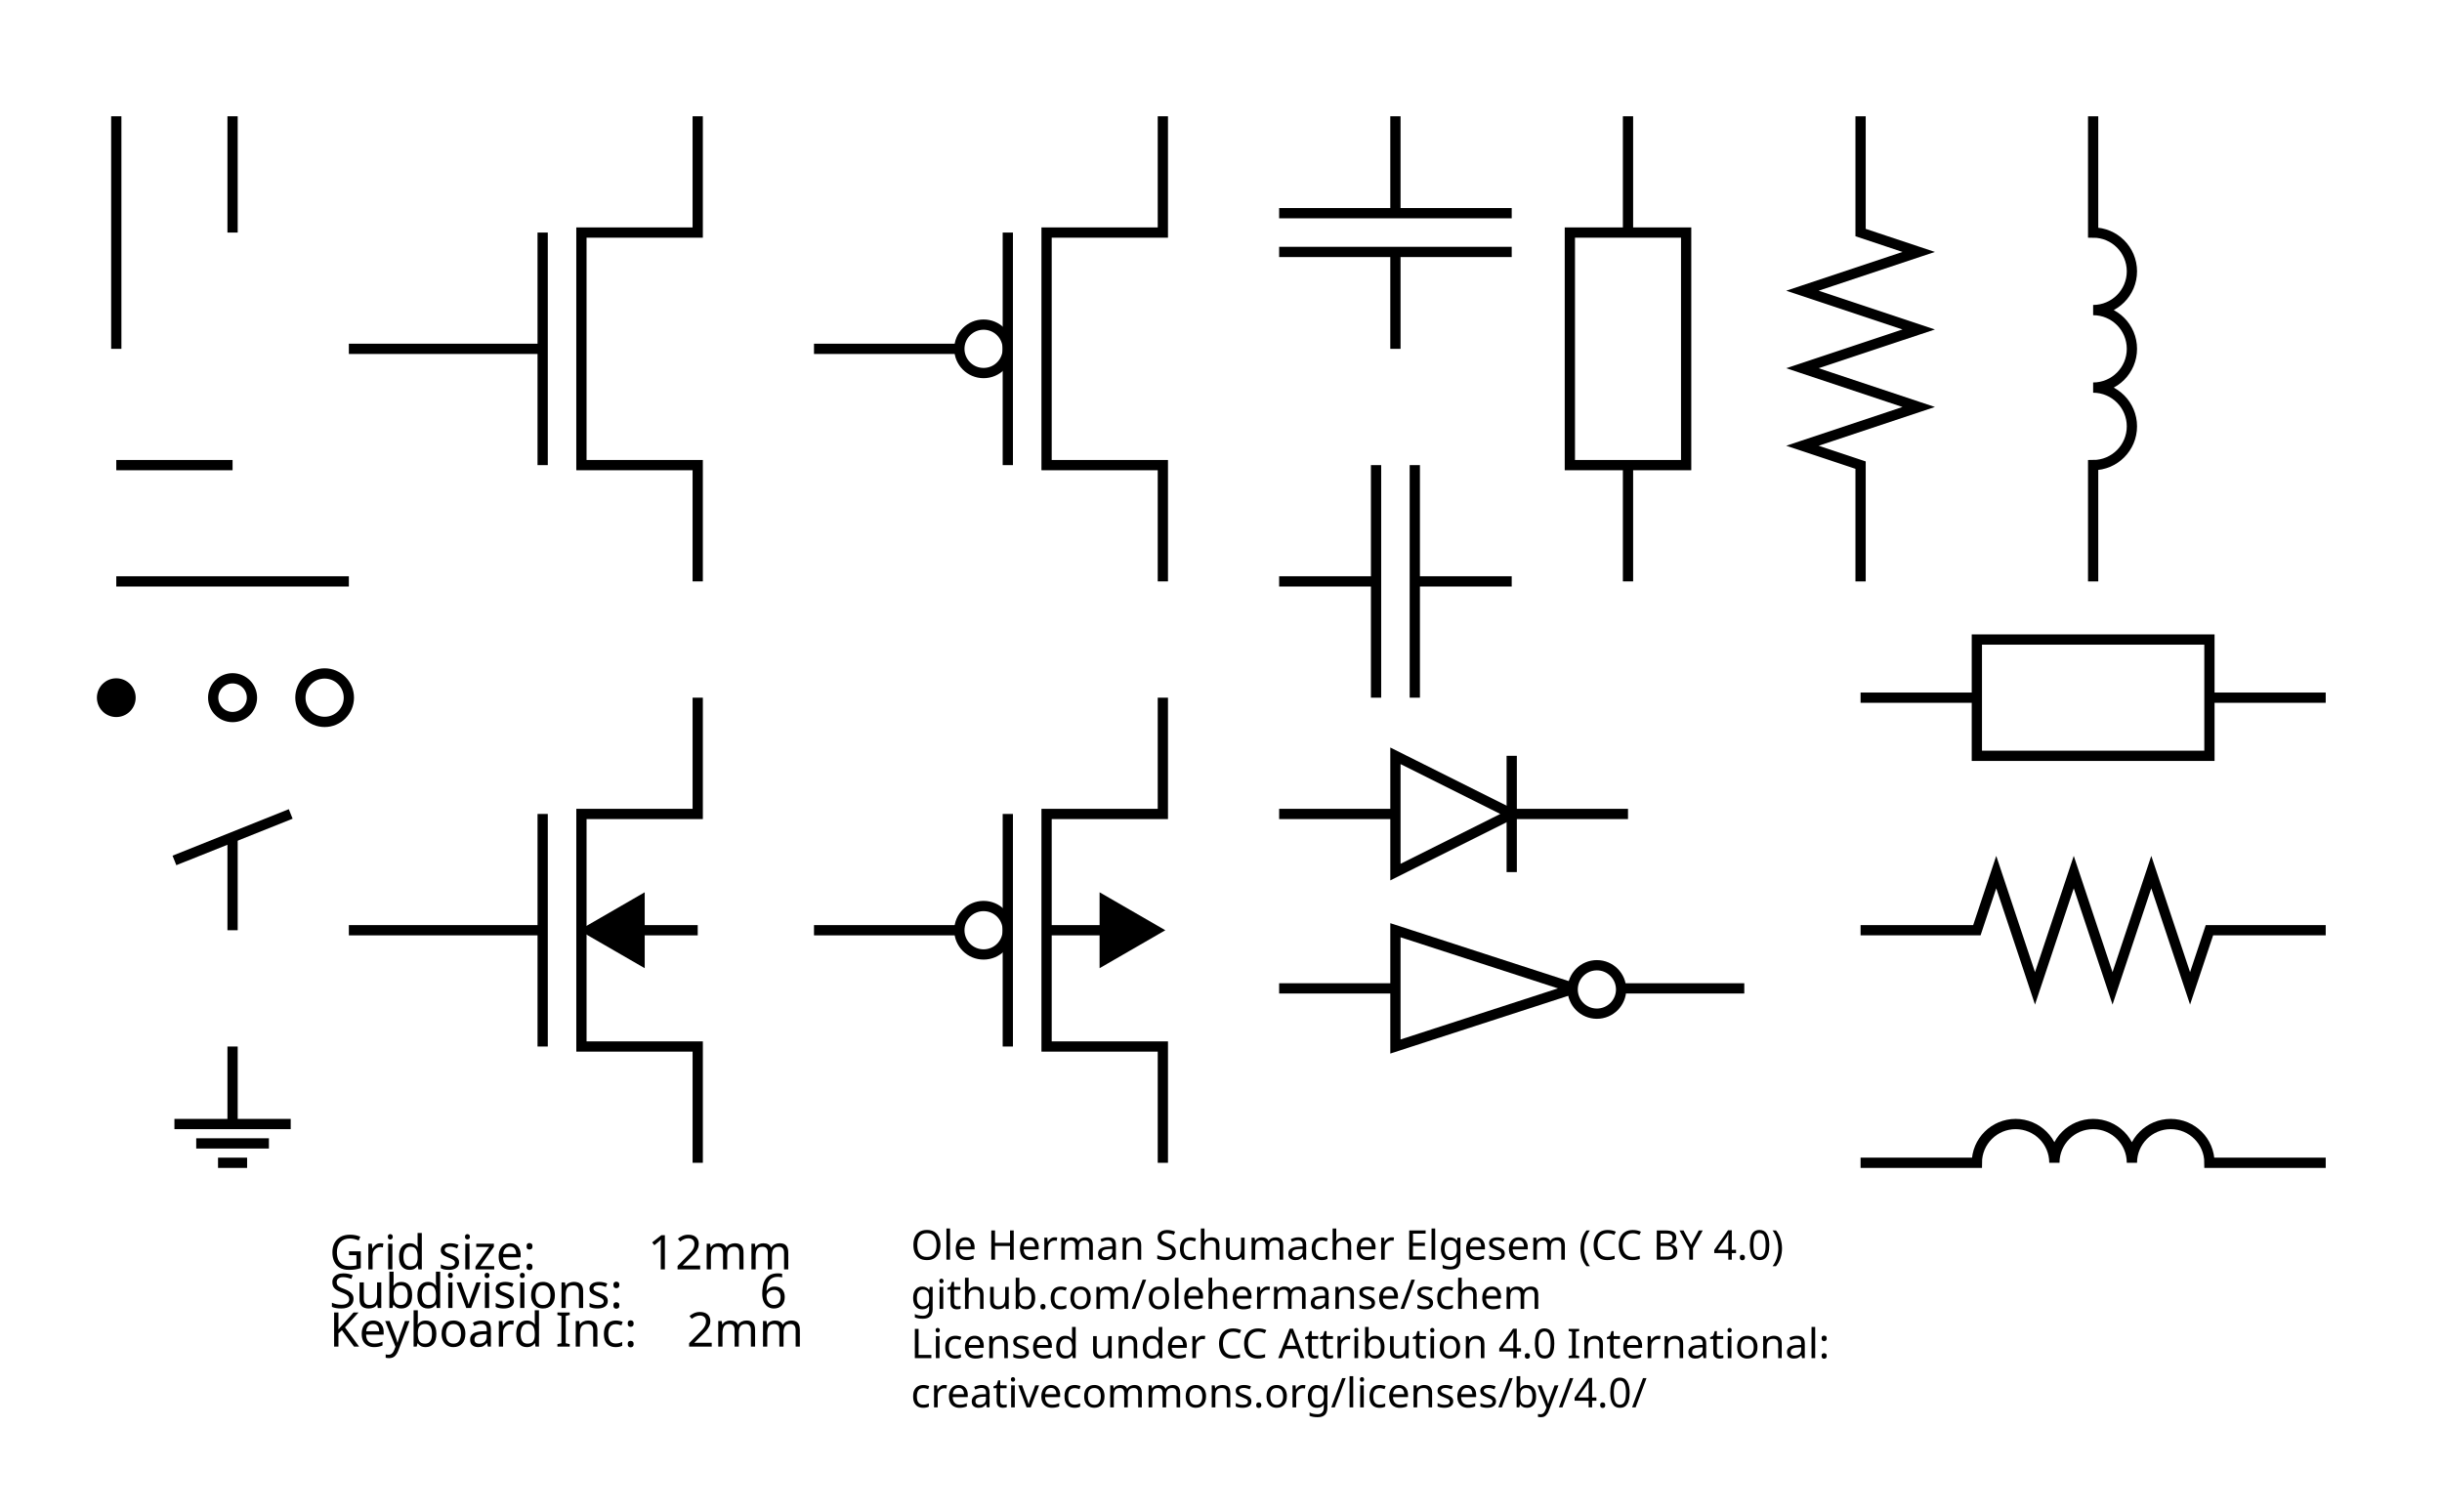
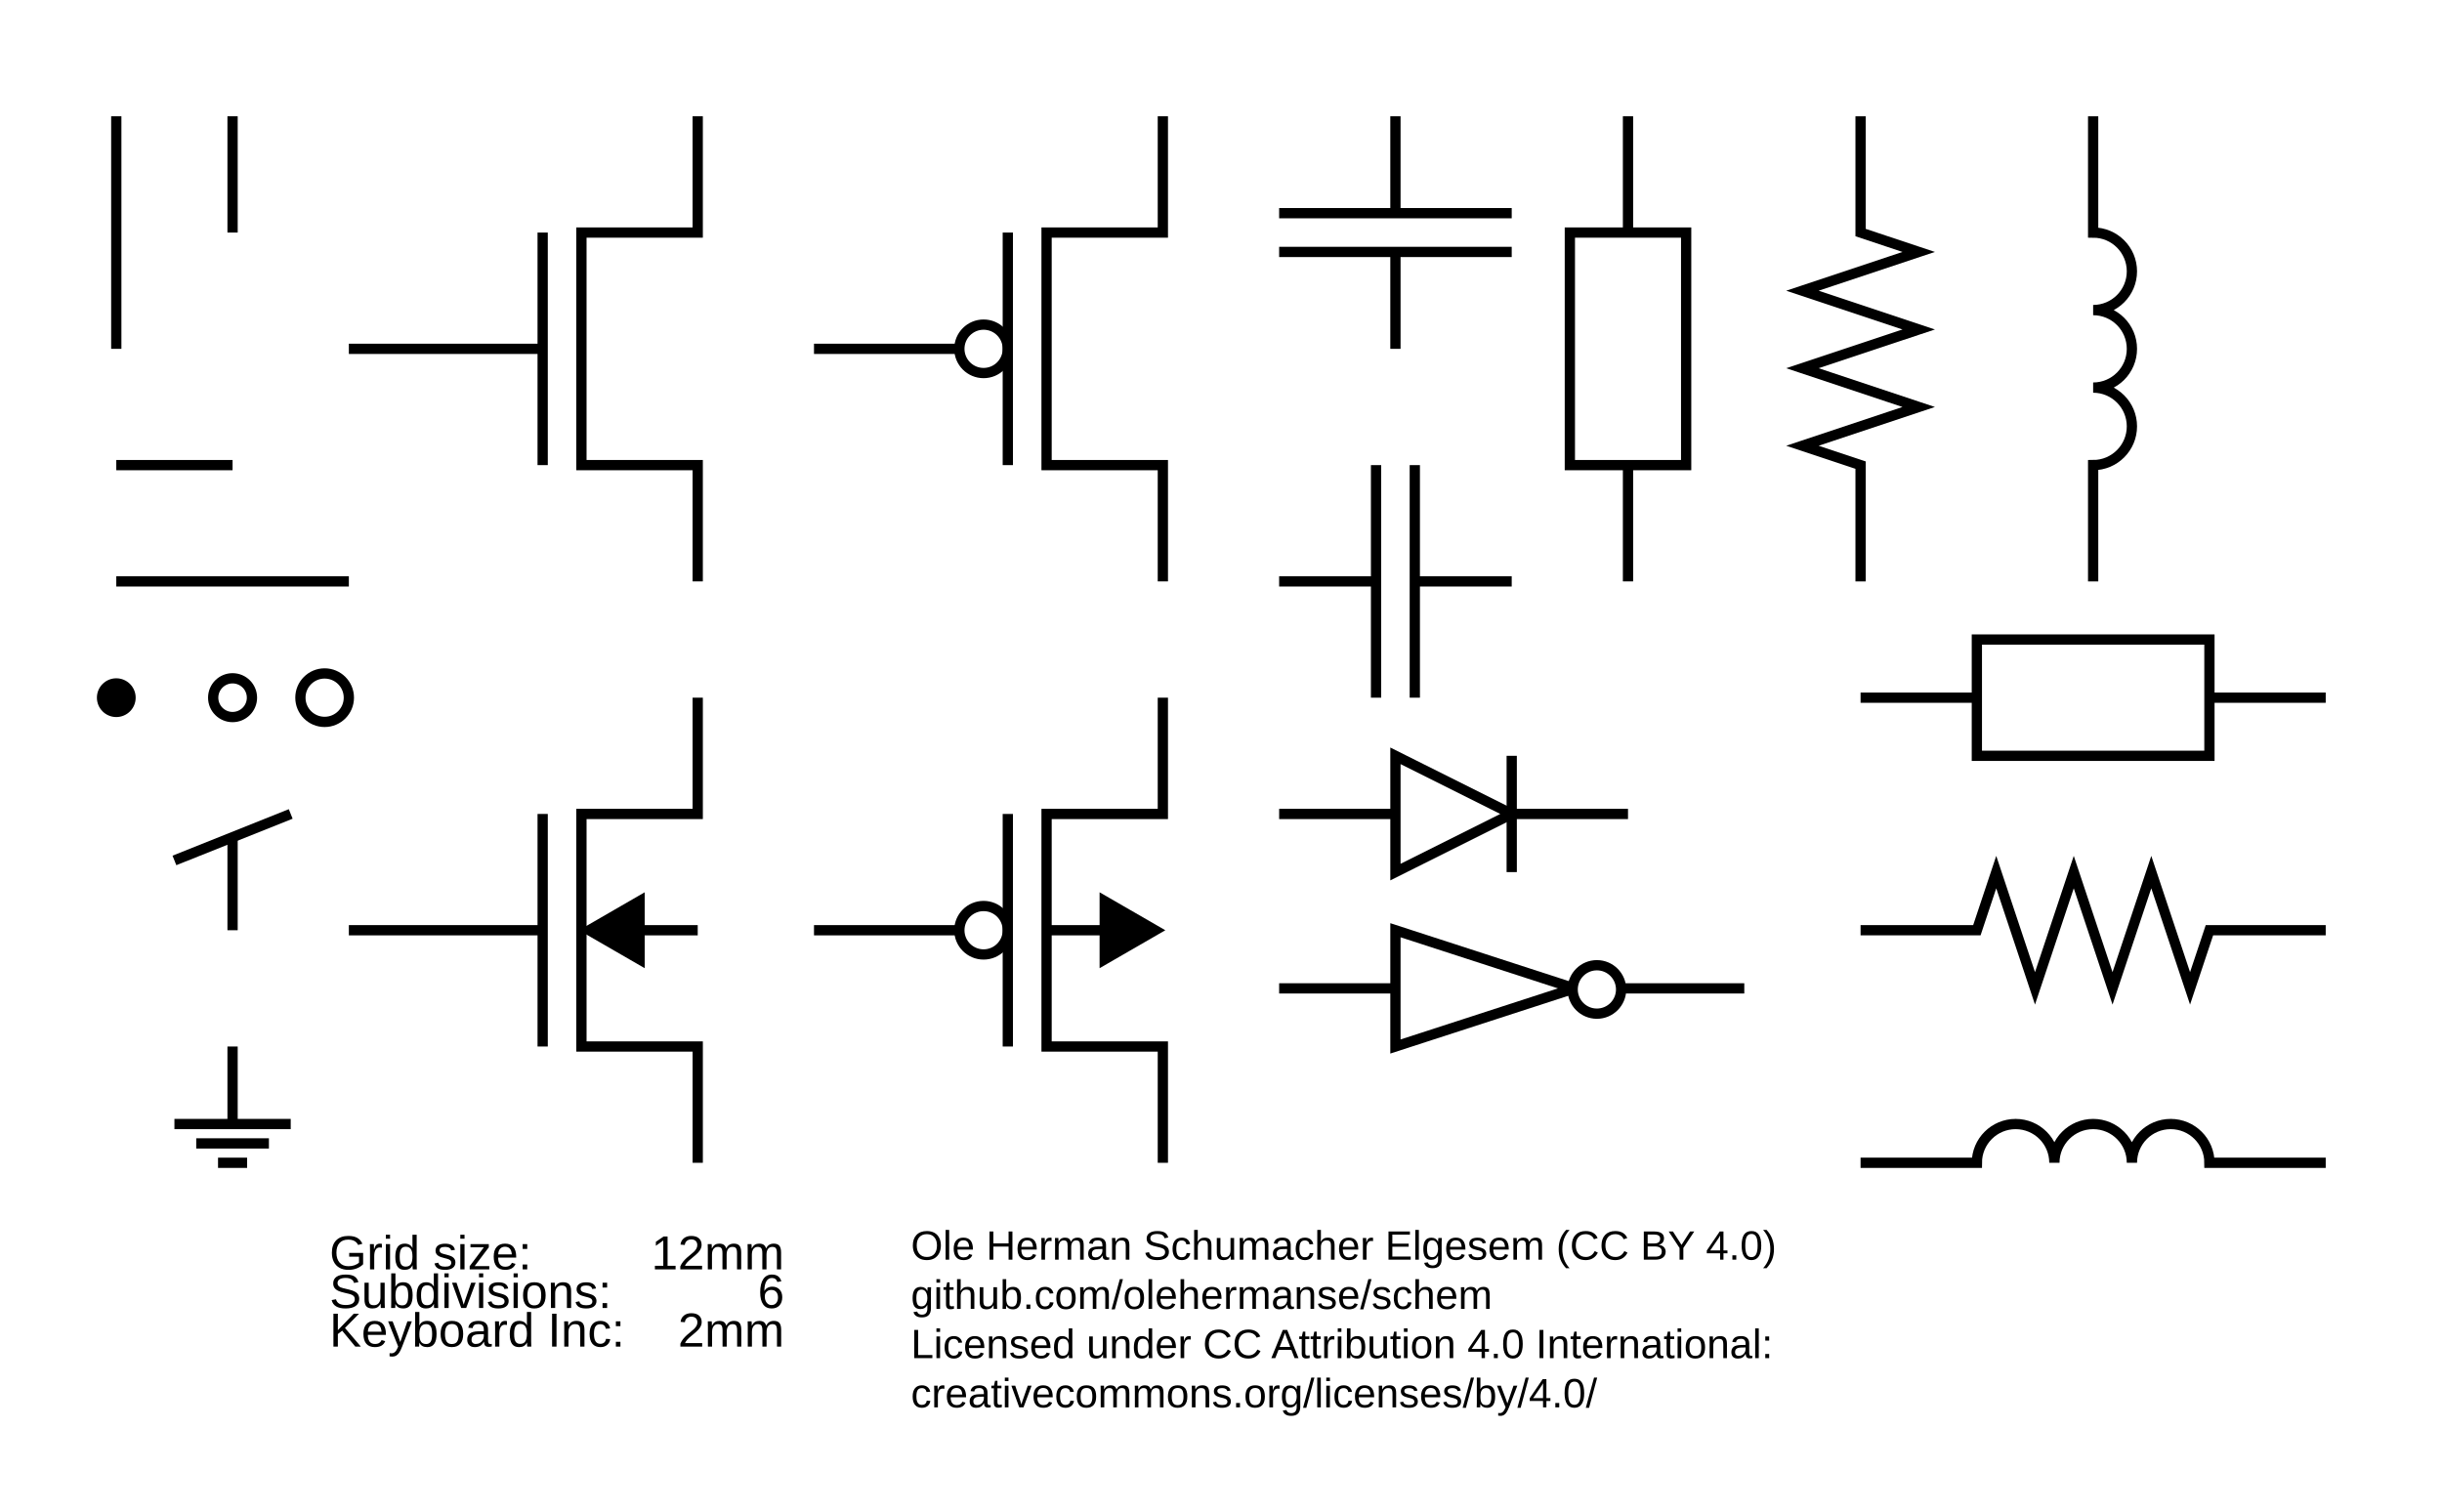
<svg xmlns="http://www.w3.org/2000/svg" version="1.1" id="Layer_1" x="0px" y="0px" width="714.33px" height="442.204px" viewBox="0 0 714.33 442.204" enable-background="new 0 0 714.33 442.204" xml:space="preserve">
  <g>
    <path d="M34.011,208.264c-2.297,0-4.165-1.871-4.165-4.17c0-2.299,1.868-4.169,4.165-4.169c2.301,0,4.174,1.87,4.174,4.169   C38.185,206.393,36.312,208.264,34.011,208.264z" />
    <path d="M34.011,201.425c1.475,0,2.674,1.197,2.674,2.669c0,1.472-1.199,2.67-2.674,2.67c-1.469,0-2.665-1.198-2.665-2.67   C31.346,202.622,32.542,201.425,34.011,201.425 M34.011,198.425c-3.125,0-5.665,2.538-5.665,5.669c0,3.131,2.54,5.67,5.665,5.67   c3.134,0,5.674-2.539,5.674-5.67C39.685,200.962,37.145,198.425,34.011,198.425L34.011,198.425z" />
  </g>
  <text transform="matrix(1 0 0 1 266.457 368.5039)">
-     <tspan x="0" y="0" font-family="'ArialMT'" font-size="12">Ole Herman Schumacher Elgesem (CC BY 4.0) </tspan>
-     <tspan x="0" y="14.399" font-family="'ArialMT'" font-size="12">github.com/olehermanse/schem</tspan>
-     <tspan x="0" y="28.799" font-family="'ArialMT'" font-size="12">Licensed under CC Attribution 4.0 International:</tspan>
-     <tspan x="0" y="43.199" font-family="'ArialMT'" font-size="12">creativecommons.org/licenses/by/4.0/</tspan>
+     <tspan x="0" y="0" font-family="'Arial'" font-size="12">Ole Herman Schumacher Elgesem (CC BY 4.0) </tspan>
+     <tspan x="0" y="14.399" font-family="'Arial'" font-size="12">github.com/olehermanse/schem</tspan>
+     <tspan x="0" y="28.799" font-family="'Arial'" font-size="12">Licensed under CC Attribution 4.0 International:</tspan>
+     <tspan x="0" y="43.199" font-family="'Arial'" font-size="12">creativecommons.org/licenses/by/4.0/</tspan>
  </text>
  <line fill="none" stroke="#000000" stroke-width="3" stroke-miterlimit="10" x1="68.031" y1="34.016" x2="68.031" y2="68.031" />
  <line fill="none" stroke="#000000" stroke-width="3" stroke-miterlimit="10" x1="34.015" y1="34.015" x2="34.015" y2="102.047" />
  <g>
    <polyline fill="none" stroke="#000000" stroke-width="3" stroke-miterlimit="10" points="204.094,170.078 204.094,136.062    170.078,136.062 170.078,68.031 204.094,68.031 204.094,34.015  " />
    <line fill="none" stroke="#000000" stroke-width="3" stroke-miterlimit="10" x1="158.739" y1="68.031" x2="158.739" y2="136.062" />
    <line fill="none" stroke="#000000" stroke-width="3" stroke-miterlimit="10" x1="158.739" y1="102.046" x2="102.047" y2="102.046" />
  </g>
  <g>
    <polyline fill="none" stroke="#000000" stroke-width="3" stroke-miterlimit="10" points="340.157,170.078 340.157,136.063    306.142,136.063 306.142,68.031 340.157,68.031 340.157,34.016  " />
    <line fill="none" stroke="#000000" stroke-width="3" stroke-miterlimit="10" x1="294.803" y1="68.031" x2="294.803" y2="136.063" />
    <line fill="none" stroke="#000000" stroke-width="3" stroke-miterlimit="10" x1="280.63" y1="102.047" x2="238.11" y2="102.047" />
    <circle fill="none" stroke="#000000" stroke-width="3" stroke-miterlimit="10" cx="287.716" cy="102.046" r="7.086" />
  </g>
  <g>
    <line fill="none" stroke="#000000" stroke-width="3" stroke-miterlimit="10" x1="413.857" y1="136.063" x2="413.857" y2="204.094" />
    <line fill="none" stroke="#000000" stroke-width="3" stroke-miterlimit="10" x1="402.52" y1="136.063" x2="402.52" y2="204.094" />
    <line fill="none" stroke="#000000" stroke-width="3" stroke-miterlimit="10" x1="442.204" y1="170.078" x2="414.204" y2="170.078" />
    <line fill="none" stroke="#000000" stroke-width="3" stroke-miterlimit="10" x1="402.52" y1="170.078" x2="374.173" y2="170.078" />
  </g>
  <g>
    <line fill="none" stroke="#000000" stroke-width="3" stroke-miterlimit="10" x1="374.173" y1="62.361" x2="442.204" y2="62.361" />
    <line fill="none" stroke="#000000" stroke-width="3" stroke-miterlimit="10" x1="374.173" y1="73.7" x2="442.204" y2="73.7" />
    <line fill="none" stroke="#000000" stroke-width="3" stroke-miterlimit="10" x1="408.188" y1="34.015" x2="408.188" y2="62.016" />
    <line fill="none" stroke="#000000" stroke-width="3" stroke-miterlimit="10" x1="408.188" y1="73.7" x2="408.188" y2="102.046" />
  </g>
  <g>
    <line fill="none" stroke="#000000" stroke-width="3" stroke-miterlimit="10" x1="476.221" y1="136.062" x2="476.221" y2="170.078" />
    <line fill="none" stroke="#000000" stroke-width="3" stroke-miterlimit="10" x1="476.221" y1="68.031" x2="476.221" y2="34.015" />
    <rect x="459.213" y="68.031" fill="none" stroke="#000000" stroke-width="3" stroke-miterlimit="10" width="34.016" height="68.031" />
  </g>
  <path fill="none" stroke="#000000" stroke-width="3" stroke-miterlimit="10" d="M73.701,204.093c0,3.132-2.54,5.671-5.673,5.671  c-3.127,0-5.666-2.539-5.666-5.671c0-3.13,2.539-5.668,5.666-5.668C71.161,198.425,73.701,200.962,73.701,204.093z" />
  <g>
    <line fill="none" stroke="#000000" stroke-width="3" stroke-miterlimit="10" x1="72.283" y1="340.157" x2="63.779" y2="340.157" />
    <line fill="none" stroke="#000000" stroke-width="3" stroke-miterlimit="10" x1="78.661" y1="334.487" x2="57.401" y2="334.487" />
    <line fill="none" stroke="#000000" stroke-width="3" stroke-miterlimit="10" x1="68.031" y1="306.143" x2="68.031" y2="328.818" />
    <line fill="none" stroke="#000000" stroke-width="3" stroke-miterlimit="10" x1="51.023" y1="328.818" x2="85.039" y2="328.818" />
    <path fill="none" stroke="#000000" stroke-width="3" stroke-miterlimit="10" d="M72.283,339.778" />
    <path fill="none" stroke="#000000" stroke-width="3" stroke-miterlimit="10" d="M85.039,326.172" />
    <path fill="none" stroke="#000000" stroke-width="3" stroke-miterlimit="10" d="M51.023,326.172" />
    <path fill="none" stroke="#000000" stroke-width="3" stroke-miterlimit="10" d="M63.779,339.778" />
  </g>
  <g>
    <polyline fill="none" stroke="#000000" stroke-width="3" stroke-miterlimit="10" points="204.096,340.157 204.096,306.142    170.08,306.142 170.08,238.11 204.096,238.11 204.096,204.094  " />
    <polyline fill="none" stroke="#000000" stroke-width="3" stroke-miterlimit="10" points="102.048,272.126 158.74,272.126    158.74,238.11 158.74,306.142  " />
    <path fill="none" stroke="#000000" stroke-width="3" stroke-miterlimit="10" d="M204.096,272.128h-17.008H204.096z" />
    <polygon stroke="#000000" stroke-width="3" stroke-miterlimit="10" points="187.088,263.622 172.359,272.126 187.088,280.63  " />
  </g>
  <g>
    <polyline fill="none" stroke="#000000" stroke-width="3" stroke-miterlimit="10" points="340.157,340.158 340.157,306.143    306.142,306.143 306.142,238.111 340.157,238.111 340.157,204.094  " />
    <line fill="none" stroke="#000000" stroke-width="3" stroke-miterlimit="10" x1="294.803" y1="238.111" x2="294.803" y2="306.143" />
    <path fill="none" stroke="#000000" stroke-width="3" stroke-miterlimit="10" d="M280.631,272.127H238.11H280.631z" />
    <path fill="none" stroke="#000000" stroke-width="3" stroke-miterlimit="10" d="M306.142,272.127h17.008H306.142z" />
    <polygon stroke="#000000" stroke-width="3" stroke-miterlimit="10" points="323.149,263.623 337.879,272.127 323.149,280.631  " />
    <circle fill="none" stroke="#000000" stroke-width="3" stroke-miterlimit="10" cx="287.717" cy="272.127" r="7.086" />
  </g>
  <line fill="none" stroke="#000000" stroke-width="3" stroke-miterlimit="10" x1="34.016" y1="136.063" x2="68.031" y2="136.063" />
  <line fill="none" stroke="#000000" stroke-width="3" stroke-miterlimit="10" x1="34.015" y1="170.079" x2="102.047" y2="170.079" />
  <g>
    <line fill="none" stroke="#000000" stroke-width="3" stroke-miterlimit="10" x1="68.031" y1="244.933" x2="68.031" y2="272.125" />
    <line fill="none" stroke="#000000" stroke-width="3" stroke-miterlimit="10" x1="85.039" y1="238.109" x2="51.023" y2="251.705" />
  </g>
  <g>
    <line fill="none" stroke="#000000" stroke-width="3" stroke-miterlimit="10" x1="646.299" y1="204.094" x2="680.314" y2="204.094" />
    <line fill="none" stroke="#000000" stroke-width="3" stroke-miterlimit="10" x1="578.268" y1="204.094" x2="544.252" y2="204.094" />
    <rect x="578.268" y="187.086" fill="none" stroke="#000000" stroke-width="3" stroke-miterlimit="10" width="68.031" height="34.016" />
  </g>
  <text transform="matrix(1 0 0 1 96.3779 371.3369)">
-     <tspan x="0" y="0" font-family="'ArialMT'" font-size="14">Grid size:         12mm</tspan>
-     <tspan x="0" y="11.3" font-family="'ArialMT'" font-size="14">Subdivisions:           6</tspan>
-     <tspan x="0" y="22.601" font-family="'ArialMT'" font-size="14">Keyboard Inc:    2mm</tspan>
+     <tspan x="0" y="0" font-family="'Arial'" font-size="14">Grid size:         12mm</tspan>
+     <tspan x="0" y="11.3" font-family="'Arial'" font-size="14">Subdivisions:           6</tspan>
+     <tspan x="0" y="22.601" font-family="'Arial'" font-size="14">Keyboard Inc:    2mm</tspan>
  </text>
  <circle fill="none" stroke="#000000" stroke-width="3" stroke-miterlimit="10" cx="94.96" cy="204.094" r="7.086" />
  <g>
    <line fill="none" stroke="#000000" stroke-width="3" stroke-miterlimit="10" x1="408.189" y1="289.134" x2="374.174" y2="289.134" />
    <line fill="none" stroke="#000000" stroke-width="3" stroke-miterlimit="10" x1="474.199" y1="289.134" x2="510.236" y2="289.134" />
    <path fill="none" stroke="#000000" stroke-width="3" stroke-miterlimit="10" d="M408.133,305.644" />
    <path fill="none" stroke="#000000" stroke-width="3" stroke-miterlimit="10" d="M460.521,288.636" />
    <polyline fill="none" stroke="#000000" stroke-width="3" stroke-miterlimit="10" points="460.578,289.134 408.189,306.142    408.189,289.134 408.189,272.126 460.578,289.134  " />
    <circle fill="none" stroke="#000000" stroke-width="3" stroke-miterlimit="10" cx="467.119" cy="289.449" r="7.086" />
  </g>
  <g>
    <line fill="none" stroke="#000000" stroke-width="3" stroke-miterlimit="10" x1="374.175" y1="238.11" x2="408.19" y2="238.11" />
    <line fill="none" stroke="#000000" stroke-width="3" stroke-miterlimit="10" x1="442.206" y1="255.118" x2="442.206" y2="221.103" />
    <polygon fill="none" stroke="#000000" stroke-width="3" stroke-miterlimit="10" points="408.19,255.118 408.19,221.103    442.207,238.111  " />
    <line fill="none" stroke="#000000" stroke-width="3" stroke-miterlimit="10" x1="442.206" y1="238.11" x2="476.222" y2="238.11" />
  </g>
  <polyline fill="none" stroke="#000000" stroke-width="3" stroke-miterlimit="10" points="544.252,34.017 544.252,68.032   561.26,73.701 527.244,85.04 561.26,96.379 527.244,107.717 561.26,119.056 527.244,130.395 544.252,136.063 544.252,170.08 " />
  <polyline fill="none" stroke="#000000" stroke-width="3" stroke-miterlimit="10" points="680.315,272.125 646.3,272.125   640.631,289.133 629.292,255.117 617.953,289.133 606.615,255.117 595.276,289.133 583.938,255.117 578.27,272.125 544.252,272.125   " />
  <g>
    <path fill="none" stroke="#000000" stroke-width="3" stroke-miterlimit="10" d="M544.251,340.157h34.017   c0-6.262,5.077-11.338,11.339-11.338s11.338,5.076,11.338,11.338c0-6.262,5.077-11.338,11.339-11.338s11.339,5.076,11.339,11.338   c0-6.262,5.077-11.338,11.339-11.338s11.338,5.076,11.338,11.338h34.016" />
  </g>
  <g>
    <path fill="none" stroke="#000000" stroke-width="3" stroke-miterlimit="10" d="M612.284,34.016l-0.001,34.016   c6.263,0,11.339,5.077,11.339,11.339c0,6.261-5.076,11.337-11.339,11.337c6.263,0,11.339,5.077,11.339,11.339   s-5.076,11.339-11.339,11.339c6.263,0,11.339,5.077,11.339,11.338c0,6.262-5.076,11.338-11.339,11.338l0.001,34.017" />
  </g>
</svg>
